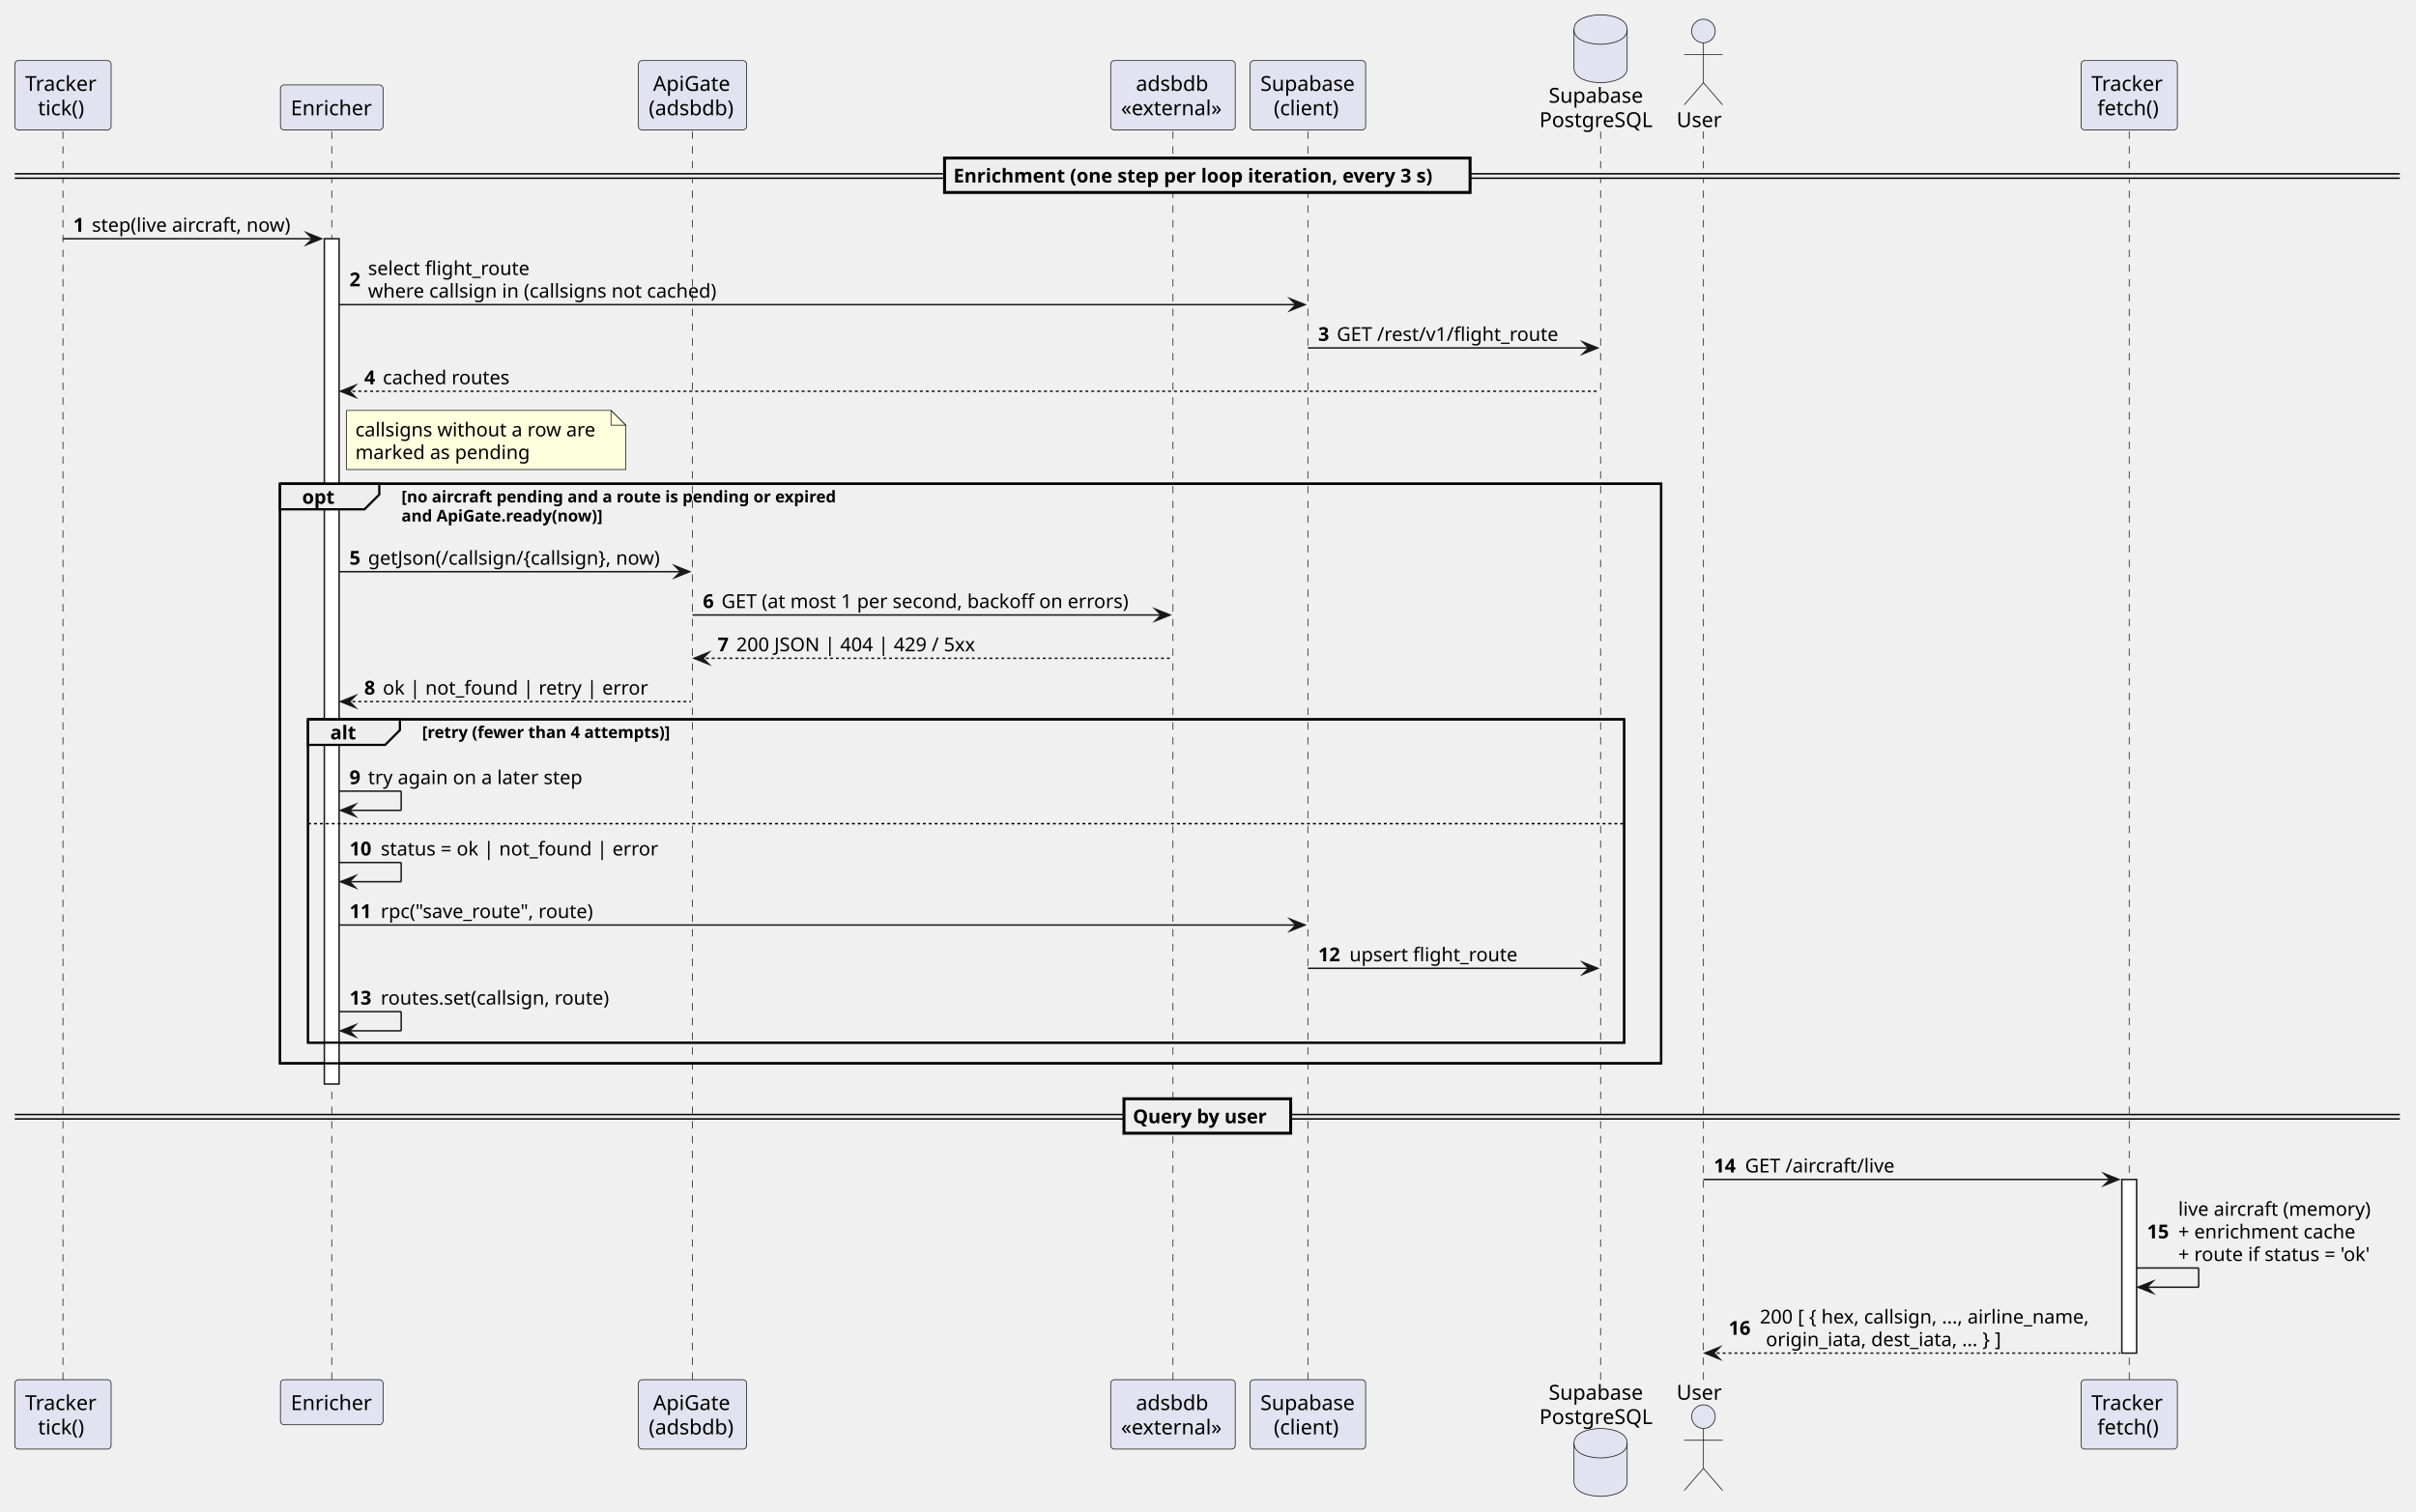
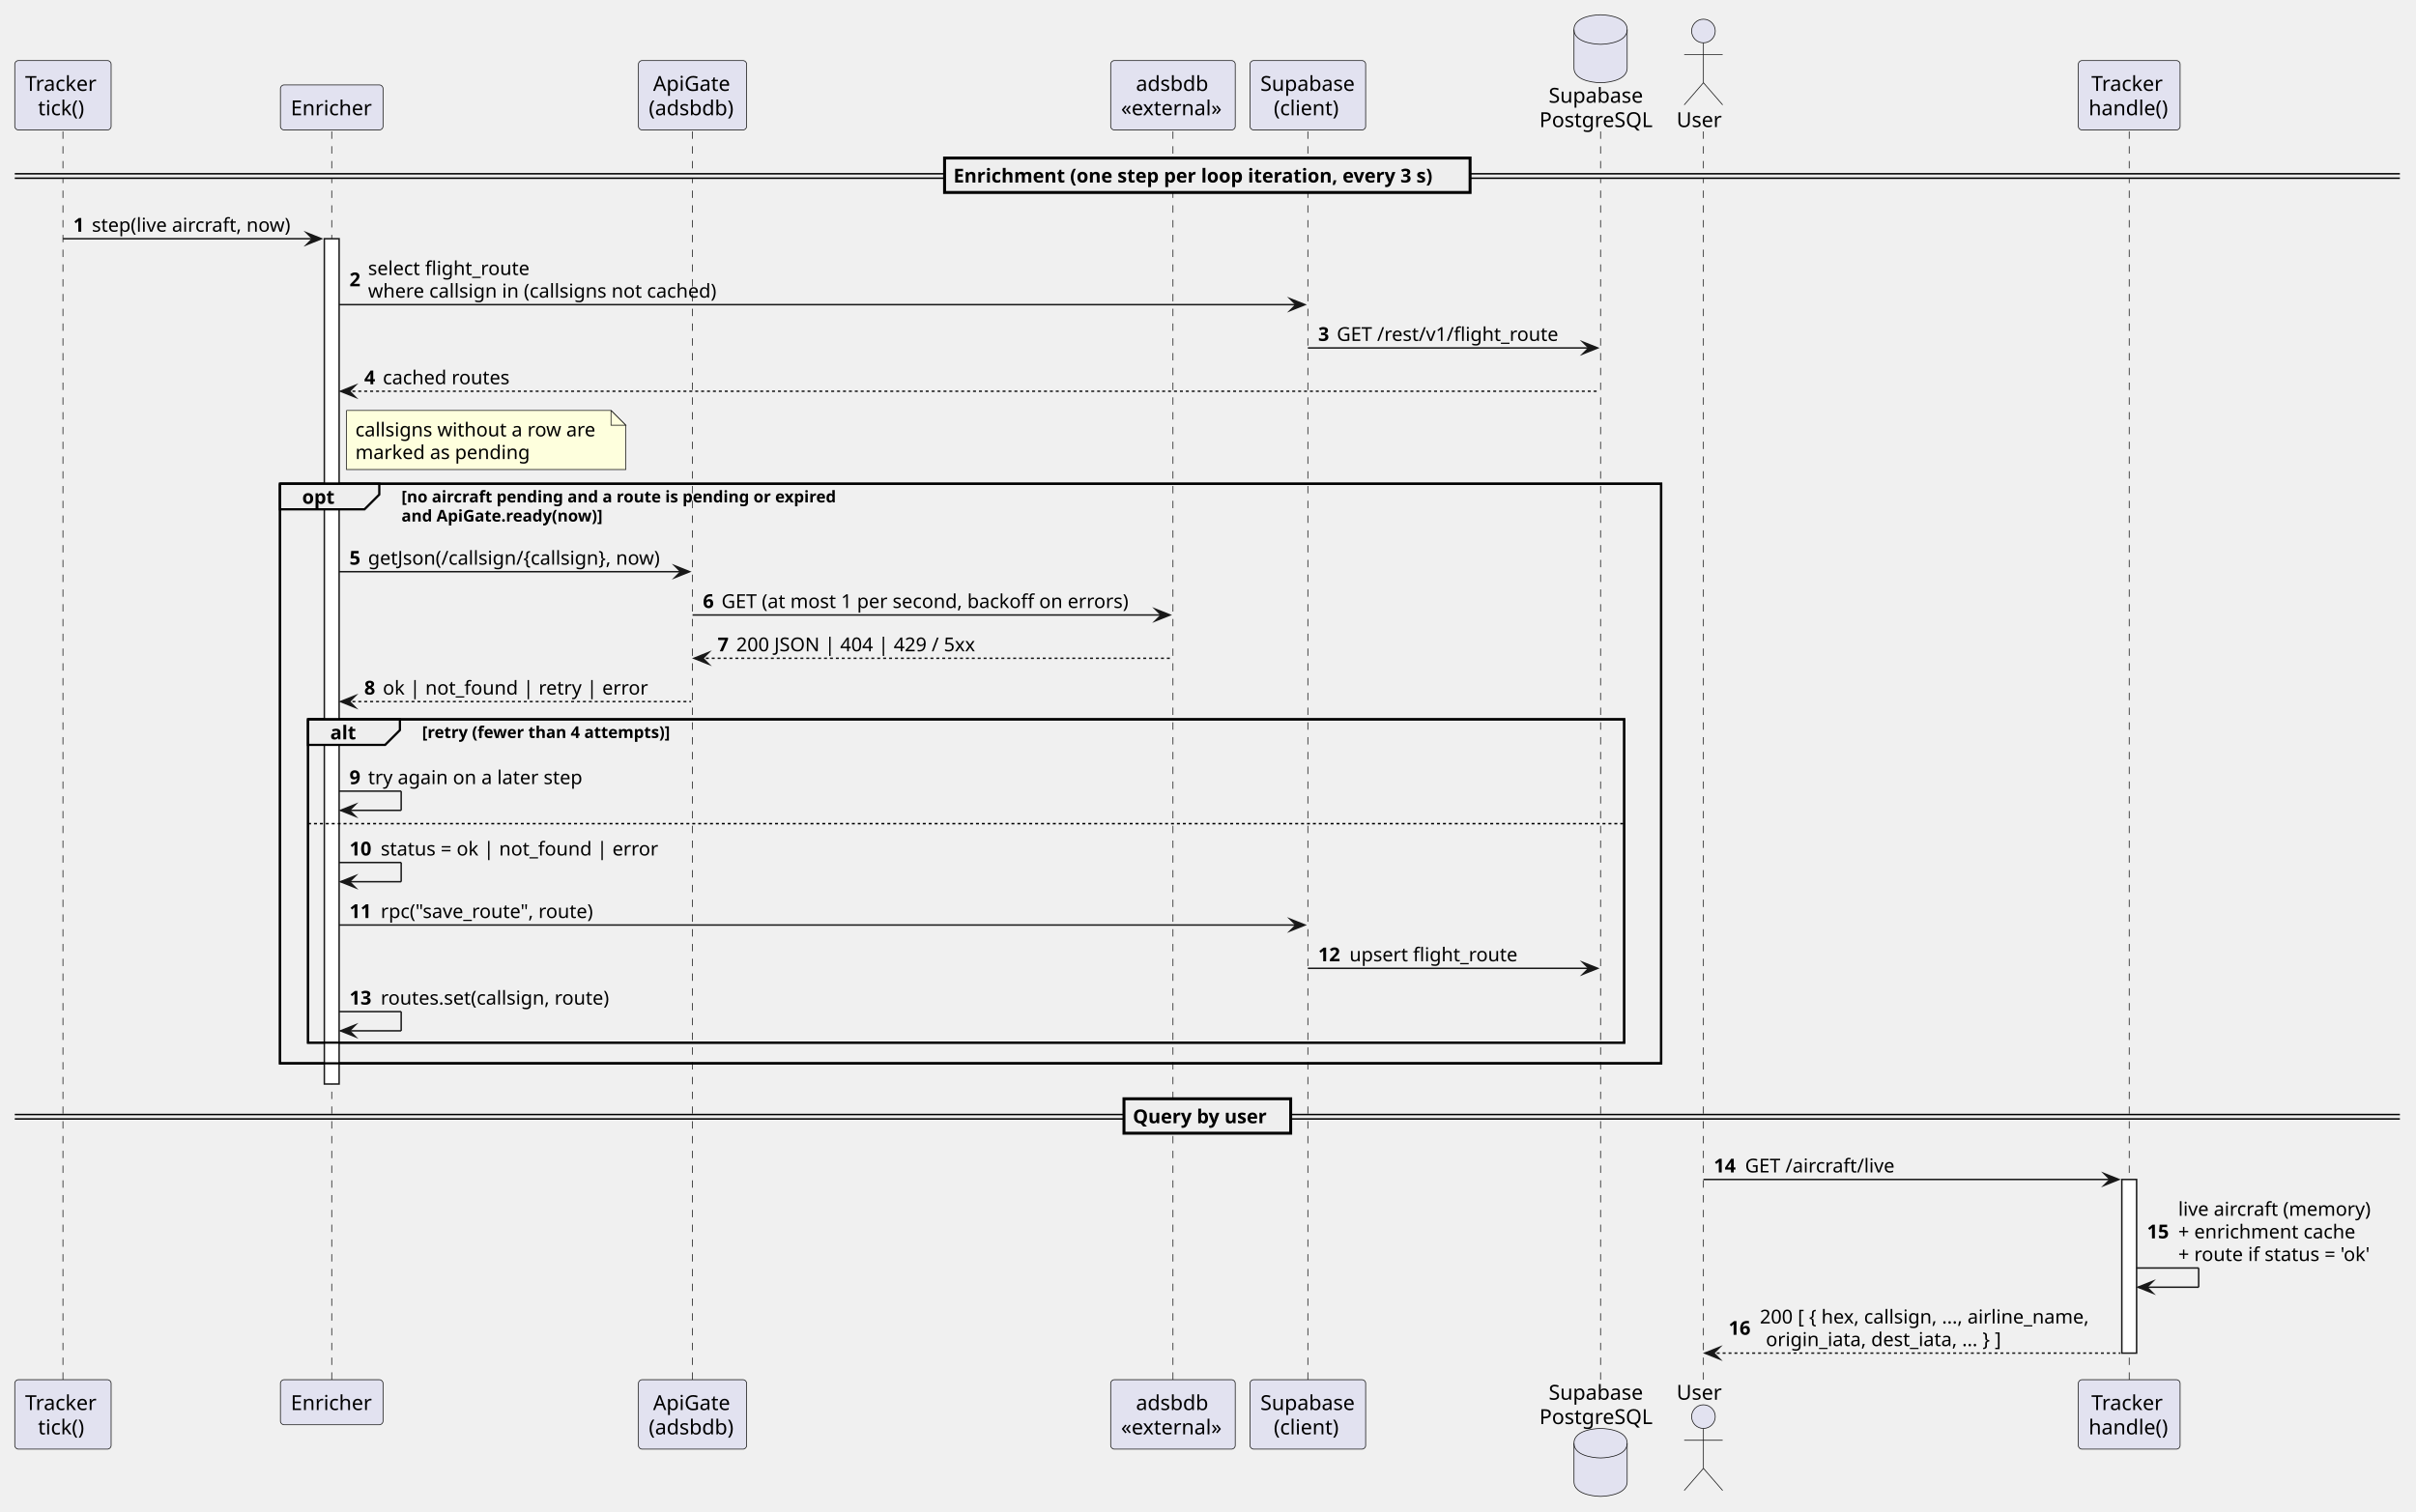
<svg xmlns="http://www.w3.org/2000/svg" version="1.1" data-diagram-type="SEQUENCE" style="width:1635px;height:1023px;background:#FFFFFF;" width="1635px" height="1023px" viewBox="0 0 1635 1023" zoomAndPan="magnify" preserveAspectRatio="none" contentStyleType="text/css">
  <defs />
  <g font-family="sans-serif" lengthAdjust="spacing">
    <rect x="189.494" y="327.461" width="934.677" height="392.326" fill="none" style="stroke:#000;stroke-width:1.5;" />
    <rect x="208.494" y="486.924" width="890.677" height="218.863" fill="none" style="stroke:#000;stroke-width:1.5;" />
    <g class="participant-lifeline" data-qualified-name="T" data-entity-uid="part1" id="part1-lifeline" data-source-line="2">
      <g>
        <rect x="39.097" y="88.977" width="8" height="844.984" fill="#000" fill-opacity="0" />
        <line x1="42.597" y1="88.977" x2="42.597" y2="933.961" style="stroke:#181818;stroke-width:0.5;stroke-dasharray:5,5;" />
      </g>
    </g>
    <g class="participant-lifeline" data-qualified-name="E" data-entity-uid="part2" id="part2-lifeline" data-source-line="3">
      <g>
        <rect x="220.994" y="88.977" width="8" height="844.984" fill="#000" fill-opacity="0" />
        <line x1="224.494" y1="88.977" x2="224.494" y2="933.961" style="stroke:#181818;stroke-width:0.5;stroke-dasharray:5,5;" />
      </g>
    </g>
    <g>
      <rect x="219.494" y="161.598" width="10" height="572.189" fill="#FFF" style="stroke:#181818;stroke-width:1;" />
    </g>
    <g class="participant-lifeline" data-qualified-name="G" data-entity-uid="part3" id="part3-lifeline" data-source-line="4">
      <g>
        <rect x="465.17" y="88.977" width="8" height="844.984" fill="#000" fill-opacity="0" />
        <line x1="468.67" y1="88.977" x2="468.67" y2="933.961" style="stroke:#181818;stroke-width:0.5;stroke-dasharray:5,5;" />
      </g>
    </g>
    <g class="participant-lifeline" data-qualified-name="Ext" data-entity-uid="part4" id="part4-lifeline" data-source-line="5">
      <g>
        <rect x="790.291" y="88.977" width="8" height="844.984" fill="#000" fill-opacity="0" />
        <line x1="793.791" y1="88.977" x2="793.791" y2="933.961" style="stroke:#181818;stroke-width:0.5;stroke-dasharray:5,5;" />
      </g>
    </g>
    <g class="participant-lifeline" data-qualified-name="S" data-entity-uid="part5" id="part5-lifeline" data-source-line="6">
      <g>
        <rect x="881.56" y="88.977" width="8" height="844.984" fill="#000" fill-opacity="0" />
        <line x1="885.06" y1="88.977" x2="885.06" y2="933.961" style="stroke:#181818;stroke-width:0.5;stroke-dasharray:5,5;" />
      </g>
    </g>
    <g class="participant-lifeline" data-qualified-name="DB" data-entity-uid="part6" id="part6-lifeline" data-source-line="7">
      <g>
        <rect x="1079.671" y="88.977" width="8" height="844.984" fill="#000" fill-opacity="0" />
        <line x1="1083.171" y1="88.977" x2="1083.171" y2="933.961" style="stroke:#181818;stroke-width:0.5;stroke-dasharray:5,5;" />
      </g>
    </g>
    <g class="participant-lifeline" data-qualified-name="U" data-entity-uid="part7" id="part7-lifeline" data-source-line="8">
      <g>
        <rect x="1149.278" y="88.977" width="8" height="844.984" fill="#000" fill-opacity="0" />
        <line x1="1152.778" y1="88.977" x2="1152.778" y2="933.961" style="stroke:#181818;stroke-width:0.5;stroke-dasharray:5,5;" />
      </g>
    </g>
    <g class="participant-lifeline" data-qualified-name="API" data-entity-uid="part8" id="part8-lifeline" data-source-line="9">
      <g>
        <rect x="1437.422" y="88.977" width="8" height="844.984" fill="#000" fill-opacity="0" />
        <line x1="1440.922" y1="88.977" x2="1440.922" y2="933.961" style="stroke:#181818;stroke-width:0.5;stroke-dasharray:5,5;" />
      </g>
    </g>
    <g>
      <rect x="1435.922" y="798.408" width="10" height="117.553" fill="#FFF" style="stroke:#181818;stroke-width:1;" />
    </g>
    <g class="participant participant-head" data-qualified-name="T" data-entity-uid="part1" id="part1-head" data-source-line="2">
      <rect x="10" y="41" width="65.194" height="46.977" fill="#E2E2F0" style="stroke:#181818;stroke-width:0.5;" rx="2.5" ry="2.5" />
      <text x="17" y="61.535" fill="#000" font-size="14" textLength="51.194">Tracker</text>
      <text x="25.726" y="78.023" fill="#000" font-size="14" textLength="33.742">tick()</text>
    </g>
    <g class="participant participant-head" data-qualified-name="E" data-entity-uid="part2" id="part2-head" data-source-line="3">
      <rect x="189.774" y="57.488" width="69.439" height="30.488" fill="#E2E2F0" style="stroke:#181818;stroke-width:0.5;" rx="2.5" ry="2.5" />
      <text x="196.774" y="78.023" fill="#000" font-size="14" textLength="55.439">Enricher</text>
    </g>
    <g class="participant participant-head" data-qualified-name="G" data-entity-uid="part3" id="part3-head" data-source-line="4">
      <rect x="432.06" y="41" width="73.22" height="46.977" fill="#E2E2F0" style="stroke:#181818;stroke-width:0.5;" rx="2.5" ry="2.5" />
      <text x="441.969" y="61.535" fill="#000" font-size="14" textLength="53.402">ApiGate</text>
      <text x="439.06" y="78.023" fill="#000" font-size="14" textLength="59.22">(adsbdb)</text>
    </g>
    <g class="participant participant-head" data-qualified-name="Ext" data-entity-uid="part4" id="part4-head" data-source-line="5">
      <rect x="751.647" y="41" width="84.287" height="46.977" fill="#E2E2F0" style="stroke:#181818;stroke-width:0.5;" rx="2.5" ry="2.5" />
      <text x="768.734" y="61.535" fill="#000" font-size="14" textLength="50.114">adsbdb</text>
      <text x="758.647" y="78.023" fill="#000" font-size="14" textLength="70.287">«external»</text>
    </g>
    <g class="participant participant-head" data-qualified-name="S" data-entity-uid="part5" id="part5-head" data-source-line="6">
      <rect x="845.935" y="41" width="78.251" height="46.977" fill="#E2E2F0" style="stroke:#181818;stroke-width:0.5;" rx="2.5" ry="2.5" />
      <text x="852.935" y="61.535" fill="#000" font-size="14" textLength="64.251">Supabase</text>
      <text x="862.013" y="78.023" fill="#000" font-size="14" textLength="46.095">(client)</text>
    </g>
    <g class="participant participant-head" data-qualified-name="DB" data-entity-uid="part6" id="part6-head" data-source-line="7">
      <text x="1048.045" y="69.535" fill="#000" font-size="14" textLength="64.251">Supabase</text>
      <text x="1041.746" y="86.023" fill="#000" font-size="14" textLength="76.85">PostgreSQL</text>
      <path d="M1065.171,20 C1065.171,10 1083.171,10 1083.171,10 C1083.171,10 1101.171,10 1101.171,20 L1101.171,46 C1101.171,56 1083.171,56 1083.171,56 C1083.171,56 1065.171,56 1065.171,46 L1065.171,20" style="stroke:#181818;stroke-width:0.5;" fill="#E2E2F0" />
      <path d="M1065.171,20 C1065.171,30 1083.171,30 1083.171,30 C1083.171,30 1101.171,30 1101.171,20" style="stroke:#181818;stroke-width:0.5;" fill="none" />
    </g>
    <g class="participant participant-head" data-qualified-name="U" data-entity-uid="part7" id="part7-head" data-source-line="8">
      <text x="1134.596" y="86.023" fill="#000" font-size="14" textLength="30.365">User</text>
      <ellipse cx="1152.778" cy="20.988" rx="8" ry="8" fill="#E2E2F0" style="stroke:#181818;stroke-width:0.5;" />
      <path d="M1152.778,28.988 L1152.778,55.988 M1139.778,36.988 L1165.778,36.988 M1152.778,55.988 L1139.778,70.988 M1152.778,55.988 L1165.778,70.988" style="stroke:#181818;stroke-width:0.5;" fill="none" />
    </g>
    <g class="participant participant-head" data-qualified-name="API" data-entity-uid="part8" id="part8-head" data-source-line="9">
-       <rect x="1408.325" y="41" width="65.194" height="46.977" fill="#E2E2F0" style="stroke:#181818;stroke-width:0.5;" rx="2.5" ry="2.5" />
+       <rect x="1406.486" y="41" width="68.872" height="46.977" fill="#E2E2F0" style="stroke:#181818;stroke-width:0.5;" rx="2.5" ry="2.5" />
      <text x="1415.325" y="61.535" fill="#000" font-size="14" textLength="51.194">Tracker</text>
-       <text x="1419.348" y="78.023" fill="#000" font-size="14" textLength="43.148">fetch()</text>
+       <text x="1413.486" y="78.023" fill="#000" font-size="14" textLength="54.872">handle()</text>
    </g>
    <g class="participant participant-tail" data-qualified-name="T" data-entity-uid="part1" id="part1-tail" data-source-line="2">
      <rect x="10" y="933.961" width="65.194" height="46.977" fill="#E2E2F0" style="stroke:#181818;stroke-width:0.5;" rx="2.5" ry="2.5" />
      <text x="17" y="954.496" fill="#000" font-size="14" textLength="51.194">Tracker</text>
      <text x="25.726" y="970.984" fill="#000" font-size="14" textLength="33.742">tick()</text>
    </g>
    <g class="participant participant-tail" data-qualified-name="E" data-entity-uid="part2" id="part2-tail" data-source-line="3">
      <rect x="189.774" y="933.961" width="69.439" height="30.488" fill="#E2E2F0" style="stroke:#181818;stroke-width:0.5;" rx="2.5" ry="2.5" />
      <text x="196.774" y="954.496" fill="#000" font-size="14" textLength="55.439">Enricher</text>
    </g>
    <g class="participant participant-tail" data-qualified-name="G" data-entity-uid="part3" id="part3-tail" data-source-line="4">
      <rect x="432.06" y="933.961" width="73.22" height="46.977" fill="#E2E2F0" style="stroke:#181818;stroke-width:0.5;" rx="2.5" ry="2.5" />
      <text x="441.969" y="954.496" fill="#000" font-size="14" textLength="53.402">ApiGate</text>
      <text x="439.06" y="970.984" fill="#000" font-size="14" textLength="59.22">(adsbdb)</text>
    </g>
    <g class="participant participant-tail" data-qualified-name="Ext" data-entity-uid="part4" id="part4-tail" data-source-line="5">
      <rect x="751.647" y="933.961" width="84.287" height="46.977" fill="#E2E2F0" style="stroke:#181818;stroke-width:0.5;" rx="2.5" ry="2.5" />
      <text x="768.734" y="954.496" fill="#000" font-size="14" textLength="50.114">adsbdb</text>
      <text x="758.647" y="970.984" fill="#000" font-size="14" textLength="70.287">«external»</text>
    </g>
    <g class="participant participant-tail" data-qualified-name="S" data-entity-uid="part5" id="part5-tail" data-source-line="6">
      <rect x="845.935" y="933.961" width="78.251" height="46.977" fill="#E2E2F0" style="stroke:#181818;stroke-width:0.5;" rx="2.5" ry="2.5" />
      <text x="852.935" y="954.496" fill="#000" font-size="14" textLength="64.251">Supabase</text>
      <text x="862.013" y="970.984" fill="#000" font-size="14" textLength="46.095">(client)</text>
    </g>
    <g class="participant participant-tail" data-qualified-name="DB" data-entity-uid="part6" id="part6-tail" data-source-line="7">
      <text x="1048.045" y="947.496" fill="#000" font-size="14" textLength="64.251">Supabase</text>
      <text x="1041.746" y="963.984" fill="#000" font-size="14" textLength="76.85">PostgreSQL</text>
      <path d="M1065.171,976.938 C1065.171,966.938 1083.171,966.938 1083.171,966.938 C1083.171,966.938 1101.171,966.938 1101.171,976.938 L1101.171,1002.938 C1101.171,1012.938 1083.171,1012.938 1083.171,1012.938 C1083.171,1012.938 1065.171,1012.938 1065.171,1002.938 L1065.171,976.938" style="stroke:#181818;stroke-width:0.5;" fill="#E2E2F0" />
      <path d="M1065.171,976.938 C1065.171,986.938 1083.171,986.938 1083.171,986.938 C1083.171,986.938 1101.171,986.938 1101.171,976.938" style="stroke:#181818;stroke-width:0.5;" fill="none" />
    </g>
    <g class="participant participant-tail" data-qualified-name="U" data-entity-uid="part7" id="part7-tail" data-source-line="8">
      <text x="1134.596" y="947.496" fill="#000" font-size="14" textLength="30.365">User</text>
      <ellipse cx="1152.778" cy="958.949" rx="8" ry="8" fill="#E2E2F0" style="stroke:#181818;stroke-width:0.5;" />
      <path d="M1152.778,966.949 L1152.778,993.949 M1139.778,974.949 L1165.778,974.949 M1152.778,993.949 L1139.778,1008.949 M1152.778,993.949 L1165.778,1008.949" style="stroke:#181818;stroke-width:0.5;" fill="none" />
    </g>
    <g class="participant participant-tail" data-qualified-name="API" data-entity-uid="part8" id="part8-tail" data-source-line="9">
-       <rect x="1408.325" y="933.961" width="65.194" height="46.977" fill="#E2E2F0" style="stroke:#181818;stroke-width:0.5;" rx="2.5" ry="2.5" />
+       <rect x="1406.486" y="933.961" width="68.872" height="46.977" fill="#E2E2F0" style="stroke:#181818;stroke-width:0.5;" rx="2.5" ry="2.5" />
      <text x="1415.325" y="954.496" fill="#000" font-size="14" textLength="51.194">Tracker</text>
-       <text x="1419.348" y="970.984" fill="#000" font-size="14" textLength="43.148">fetch()</text>
+       <text x="1413.486" y="970.984" fill="#000" font-size="14" textLength="54.872">handle()</text>
    </g>
    <rect x="10" y="117.632" width="1614.086" height="3" fill="#EEE" style="stroke:#EEE;stroke-width:1;" />
    <line x1="10" y1="117.632" x2="1624.086" y2="117.632" style="stroke:#000;stroke-width:1;" />
    <line x1="10" y1="120.632" x2="1624.086" y2="120.632" style="stroke:#000;stroke-width:1;" />
    <rect x="639.225" y="106.977" width="355.637" height="23.311" fill="#EEE" style="stroke:#000;stroke-width:2;" />
    <text x="645.225" y="123.545" fill="#000" font-size="13" textLength="337.353" font-weight="700">Enrichment (one step per loop iteration, every 3 s)</text>
    <g class="message" data-entity-1="part1" data-entity-2="part2" id="msg1" data-source-line="12">
      <polygon points="207.494,157.598,217.494,161.598,207.494,165.598,211.494,161.598" fill="#181818" style="stroke:#181818;stroke-width:1;stroke-linejoin:miter;stroke-miterlimit:10;" />
      <line x1="42.597" y1="161.598" x2="213.494" y2="161.598" style="stroke:#181818;stroke-width:1;" />
      <text x="49.597" y="156.855" fill="#000" font-size="13" font-weight="700">1</text>
      <text x="62.173" y="156.855" fill="#000" font-size="13" textLength="140.321">step(live aircraft, now)</text>
    </g>
    <g class="message" data-entity-1="part2" data-entity-2="part5" id="msg2" data-source-line="14">
      <polygon points="873.06,202.219,883.06,206.219,873.06,210.219,877.06,206.219" fill="#181818" style="stroke:#181818;stroke-width:1;stroke-linejoin:miter;stroke-miterlimit:10;" />
      <line x1="229.494" y1="206.219" x2="879.06" y2="206.219" style="stroke:#181818;stroke-width:1;" />
      <text x="236.494" y="193.821" fill="#000" font-size="13" font-weight="700">2</text>
      <text x="249.07" y="186.166" fill="#000" font-size="13" textLength="113.813">select flight_route</text>
      <text x="249.07" y="201.477" fill="#000" font-size="13" textLength="246.092">where callsign in (callsigns not cached)</text>
    </g>
    <g class="message" data-entity-1="part5" data-entity-2="part6" id="msg3" data-source-line="15">
      <polygon points="1071.171,231.529,1081.171,235.529,1071.171,239.529,1075.171,235.529" fill="#181818" style="stroke:#181818;stroke-width:1;stroke-linejoin:miter;stroke-miterlimit:10;" />
      <line x1="885.06" y1="235.529" x2="1077.171" y2="235.529" style="stroke:#181818;stroke-width:1;" />
      <text x="892.06" y="230.787" fill="#000" font-size="13" font-weight="700">3</text>
      <text x="904.636" y="230.787" fill="#000" font-size="13" textLength="161.535">GET /rest/v1/flight_route</text>
    </g>
    <g class="message" data-entity-1="part6" data-entity-2="part2" id="msg4" data-source-line="16">
      <polygon points="240.494,260.84,230.494,264.84,240.494,268.84,236.494,264.84" fill="#181818" style="stroke:#181818;stroke-width:1;stroke-linejoin:miter;stroke-miterlimit:10;" />
      <line x1="234.494" y1="264.84" x2="1082.171" y2="264.84" style="stroke:#181818;stroke-width:1;stroke-dasharray:2,2;" />
      <text x="246.494" y="260.098" fill="#000" font-size="13" font-weight="700">4</text>
      <text x="259.07" y="260.098" fill="#000" font-size="13" textLength="88.207">cached routes</text>
    </g>
    <path d="M234.494,277.84 L234.494,317.84 L423.494,317.84 L423.494,287.84 L413.494,277.84 L234.494,277.84" style="stroke:#181818;stroke-width:0.5;" fill="#FEFFDD" />
    <path d="M413.494,277.84 L413.494,287.84 L423.494,287.84 L413.494,277.84" style="stroke:#181818;stroke-width:0.5;" fill="#FEFFDD" />
    <text x="240.494" y="295.408" fill="#000" font-size="13" textLength="168.854">callsigns without a row are</text>
    <text x="240.494" y="310.719" fill="#000" font-size="13" textLength="121.297">marked as pending</text>
    <path d="M189.494,327.461 L256.679,327.461 L256.679,334.771 L246.679,344.771 L189.494,344.771 L189.494,327.461" style="stroke:#000;stroke-width:1.5;" fill="#EEE" />
    <rect x="189.494" y="327.461" width="934.677" height="392.326" fill="none" style="stroke:#000;stroke-width:1.5;" />
    <text x="204.494" y="341.029" fill="#000" font-size="13" textLength="22.185" font-weight="700">opt</text>
    <text x="271.679" y="340.096" fill="#000" font-size="11" textLength="306.915" font-weight="700">[no aircraft pending and a route is pending or expired</text>
    <text x="271.679" y="353.051" fill="#000" font-size="11" textLength="139.444" font-weight="700">and ApiGate.ready(now)]</text>
    <g class="message" data-entity-1="part2" data-entity-2="part3" id="msg5" data-source-line="19">
      <polygon points="456.67,382.992,466.67,386.992,456.67,390.992,460.67,386.992" fill="#181818" style="stroke:#181818;stroke-width:1;stroke-linejoin:miter;stroke-miterlimit:10;" />
      <line x1="229.494" y1="386.992" x2="462.67" y2="386.992" style="stroke:#181818;stroke-width:1;" />
      <text x="236.494" y="382.25" fill="#000" font-size="13" font-weight="700">5</text>
      <text x="249.07" y="382.25" fill="#000" font-size="13" textLength="207.6">getJson(/callsign/{callsign}, now)</text>
    </g>
    <g class="message" data-entity-1="part3" data-entity-2="part4" id="msg6" data-source-line="20">
      <polygon points="781.791,412.303,791.791,416.303,781.791,420.303,785.791,416.303" fill="#181818" style="stroke:#181818;stroke-width:1;stroke-linejoin:miter;stroke-miterlimit:10;" />
      <line x1="468.67" y1="416.303" x2="787.791" y2="416.303" style="stroke:#181818;stroke-width:1;" />
      <text x="475.67" y="411.561" fill="#000" font-size="13" font-weight="700">6</text>
      <text x="488.246" y="411.561" fill="#000" font-size="13" textLength="288.545">GET (at most 1 per second, backoff on errors)</text>
    </g>
    <g class="message" data-entity-1="part4" data-entity-2="part3" id="msg7" data-source-line="21">
      <polygon points="479.67,441.613,469.67,445.613,479.67,449.613,475.67,445.613" fill="#181818" style="stroke:#181818;stroke-width:1;stroke-linejoin:miter;stroke-miterlimit:10;" />
      <line x1="473.67" y1="445.613" x2="792.791" y2="445.613" style="stroke:#181818;stroke-width:1;stroke-dasharray:2,2;" />
      <text x="485.67" y="440.871" fill="#000" font-size="13" font-weight="700">7</text>
      <text x="498.246" y="440.871" fill="#000" font-size="13" textLength="174.218">200 JSON | 404 | 429 / 5xx</text>
    </g>
    <g class="message" data-entity-1="part3" data-entity-2="part2" id="msg8" data-source-line="22">
      <polygon points="240.494,470.924,230.494,474.924,240.494,478.924,236.494,474.924" fill="#181818" style="stroke:#181818;stroke-width:1;stroke-linejoin:miter;stroke-miterlimit:10;" />
      <line x1="234.494" y1="474.924" x2="467.67" y2="474.924" style="stroke:#181818;stroke-width:1;stroke-dasharray:2,2;" />
      <text x="246.494" y="470.182" fill="#000" font-size="13" font-weight="700">8</text>
      <text x="259.07" y="470.182" fill="#000" font-size="13" textLength="180.051">ok | not_found | retry | error</text>
    </g>
    <path d="M208.494,486.924 L270.633,486.924 L270.633,494.234 L260.633,504.234 L208.494,504.234 L208.494,486.924" style="stroke:#000;stroke-width:1.5;" fill="#EEE" />
    <rect x="208.494" y="486.924" width="890.677" height="218.863" fill="none" style="stroke:#000;stroke-width:1.5;" />
    <text x="223.494" y="500.492" fill="#000" font-size="13" textLength="17.139" font-weight="700">alt</text>
    <text x="285.633" y="499.559" fill="#000" font-size="11" textLength="173.159" font-weight="700">[retry (fewer than 4 attempts)]</text>
    <g class="message" data-entity-1="part2" data-entity-2="part2" id="msg9" data-source-line="24">
      <line x1="229.494" y1="535.545" x2="271.494" y2="535.545" style="stroke:#181818;stroke-width:1;" />
      <line x1="271.494" y1="535.545" x2="271.494" y2="548.545" style="stroke:#181818;stroke-width:1;" />
      <line x1="230.494" y1="548.545" x2="271.494" y2="548.545" style="stroke:#181818;stroke-width:1;" />
      <polygon points="240.494,544.545,230.494,548.545,240.494,552.545,236.494,548.545" fill="#181818" style="stroke:#181818;stroke-width:1;stroke-linejoin:miter;stroke-miterlimit:10;" />
      <text x="236.494" y="530.803" fill="#000" font-size="13" font-weight="700">9</text>
      <text x="249.07" y="530.803" fill="#000" font-size="13" textLength="150.338">try again on a later step</text>
    </g>
    <line x1="208.494" y1="557.545" x2="1099.171" y2="557.545" style="stroke:#000;stroke-width:1;stroke-dasharray:2,2;" />
    <g class="message" data-entity-1="part2" data-entity-2="part2" id="msg10" data-source-line="26">
      <line x1="229.494" y1="583.855" x2="271.494" y2="583.855" style="stroke:#181818;stroke-width:1;" />
      <line x1="271.494" y1="583.855" x2="271.494" y2="596.855" style="stroke:#181818;stroke-width:1;" />
      <line x1="230.494" y1="596.855" x2="271.494" y2="596.855" style="stroke:#181818;stroke-width:1;" />
      <polygon points="240.494,592.855,230.494,596.855,240.494,600.855,236.494,596.855" fill="#181818" style="stroke:#181818;stroke-width:1;stroke-linejoin:miter;stroke-miterlimit:10;" />
      <text x="236.494" y="579.113" fill="#000" font-size="13" textLength="17.151" font-weight="700">10</text>
      <text x="257.646" y="579.113" fill="#000" font-size="13" textLength="194.219">status = ok | not_found | error</text>
    </g>
    <g class="message" data-entity-1="part2" data-entity-2="part5" id="msg11" data-source-line="27">
      <polygon points="873.06,622.166,883.06,626.166,873.06,630.166,877.06,626.166" fill="#181818" style="stroke:#181818;stroke-width:1;stroke-linejoin:miter;stroke-miterlimit:10;" />
      <line x1="229.494" y1="626.166" x2="879.06" y2="626.166" style="stroke:#181818;stroke-width:1;" />
      <text x="236.494" y="621.424" fill="#000" font-size="13" textLength="17.151" font-weight="700">11</text>
      <text x="257.646" y="621.424" fill="#000" font-size="13" textLength="147.786">rpc("save_route", route)</text>
    </g>
    <g class="message" data-entity-1="part5" data-entity-2="part6" id="msg12" data-source-line="28">
      <polygon points="1071.171,651.477,1081.171,655.477,1071.171,659.477,1075.171,655.477" fill="#181818" style="stroke:#181818;stroke-width:1;stroke-linejoin:miter;stroke-miterlimit:10;" />
      <line x1="885.06" y1="655.477" x2="1077.171" y2="655.477" style="stroke:#181818;stroke-width:1;" />
      <text x="892.06" y="650.734" fill="#000" font-size="13" textLength="17.151" font-weight="700">12</text>
      <text x="913.211" y="650.734" fill="#000" font-size="13" textLength="117.724">upsert flight_route</text>
    </g>
    <g class="message" data-entity-1="part2" data-entity-2="part2" id="msg13" data-source-line="29">
      <line x1="229.494" y1="684.787" x2="271.494" y2="684.787" style="stroke:#181818;stroke-width:1;" />
      <line x1="271.494" y1="684.787" x2="271.494" y2="697.787" style="stroke:#181818;stroke-width:1;" />
      <line x1="230.494" y1="697.787" x2="271.494" y2="697.787" style="stroke:#181818;stroke-width:1;" />
      <polygon points="240.494,693.787,230.494,697.787,240.494,701.787,236.494,697.787" fill="#181818" style="stroke:#181818;stroke-width:1;stroke-linejoin:miter;stroke-miterlimit:10;" />
      <text x="236.494" y="680.045" fill="#000" font-size="13" textLength="17.151" font-weight="700">13</text>
      <text x="257.646" y="680.045" fill="#000" font-size="13" textLength="161.021">routes.set(callsign, route)</text>
    </g>
    <rect x="10" y="754.442" width="1614.086" height="3" fill="#EEE" style="stroke:#EEE;stroke-width:1;" />
    <line x1="10" y1="754.442" x2="1624.086" y2="754.442" style="stroke:#000;stroke-width:1;" />
    <line x1="10" y1="757.442" x2="1624.086" y2="757.442" style="stroke:#000;stroke-width:1;" />
    <rect x="760.636" y="743.787" width="112.814" height="23.311" fill="#EEE" style="stroke:#000;stroke-width:2;" />
    <text x="766.636" y="760.355" fill="#000" font-size="13" textLength="94.529" font-weight="700">Query by user</text>
    <g class="message" data-entity-1="part7" data-entity-2="part8" id="msg14" data-source-line="35">
      <polygon points="1423.922,794.408,1433.922,798.408,1423.922,802.408,1427.922,798.408" fill="#181818" style="stroke:#181818;stroke-width:1;stroke-linejoin:miter;stroke-miterlimit:10;" />
      <line x1="1152.778" y1="798.408" x2="1429.922" y2="798.408" style="stroke:#181818;stroke-width:1;" />
      <text x="1159.778" y="793.666" fill="#000" font-size="13" textLength="17.151" font-weight="700">14</text>
      <text x="1180.93" y="793.666" fill="#000" font-size="13" textLength="108.951">GET /aircraft/live</text>
    </g>
    <g class="message" data-entity-1="part8" data-entity-2="part8" id="msg15" data-source-line="37">
      <line x1="1445.922" y1="858.34" x2="1487.922" y2="858.34" style="stroke:#181818;stroke-width:1;" />
      <line x1="1487.922" y1="858.34" x2="1487.922" y2="871.34" style="stroke:#181818;stroke-width:1;" />
      <line x1="1446.922" y1="871.34" x2="1487.922" y2="871.34" style="stroke:#181818;stroke-width:1;" />
      <polygon points="1456.922,867.34,1446.922,871.34,1456.922,875.34,1452.922,871.34" fill="#181818" style="stroke:#181818;stroke-width:1;stroke-linejoin:miter;stroke-miterlimit:10;" />
      <text x="1452.922" y="838.287" fill="#000" font-size="13" textLength="17.151" font-weight="700">15</text>
      <text x="1474.074" y="822.977" fill="#000" font-size="13" textLength="134.837">live aircraft (memory)</text>
      <text x="1474.074" y="838.287" fill="#000" font-size="13" textLength="125.792">+ enrichment cache</text>
      <text x="1474.074" y="853.598" fill="#000" font-size="13" textLength="143.013">+ route if status = 'ok'</text>
    </g>
    <g class="message" data-entity-1="part8" data-entity-2="part7" id="msg16" data-source-line="38">
      <polygon points="1163.778,911.961,1153.778,915.961,1163.778,919.961,1159.778,915.961" fill="#181818" style="stroke:#181818;stroke-width:1;stroke-linejoin:miter;stroke-miterlimit:10;" />
      <line x1="1157.778" y1="915.961" x2="1434.922" y2="915.961" style="stroke:#181818;stroke-width:1;stroke-dasharray:2,2;" />
      <text x="1169.778" y="903.563" fill="#000" font-size="13" textLength="17.151" font-weight="700">16</text>
      <text x="1190.93" y="895.908" fill="#000" font-size="13" textLength="237.993">200 [ { hex, callsign, ..., airline_name,</text>
      <text x="1195.043" y="911.219" fill="#000" font-size="13" textLength="168.34">origin_iata, dest_iata, ... } ]</text>
    </g>
  </g>
</svg>
